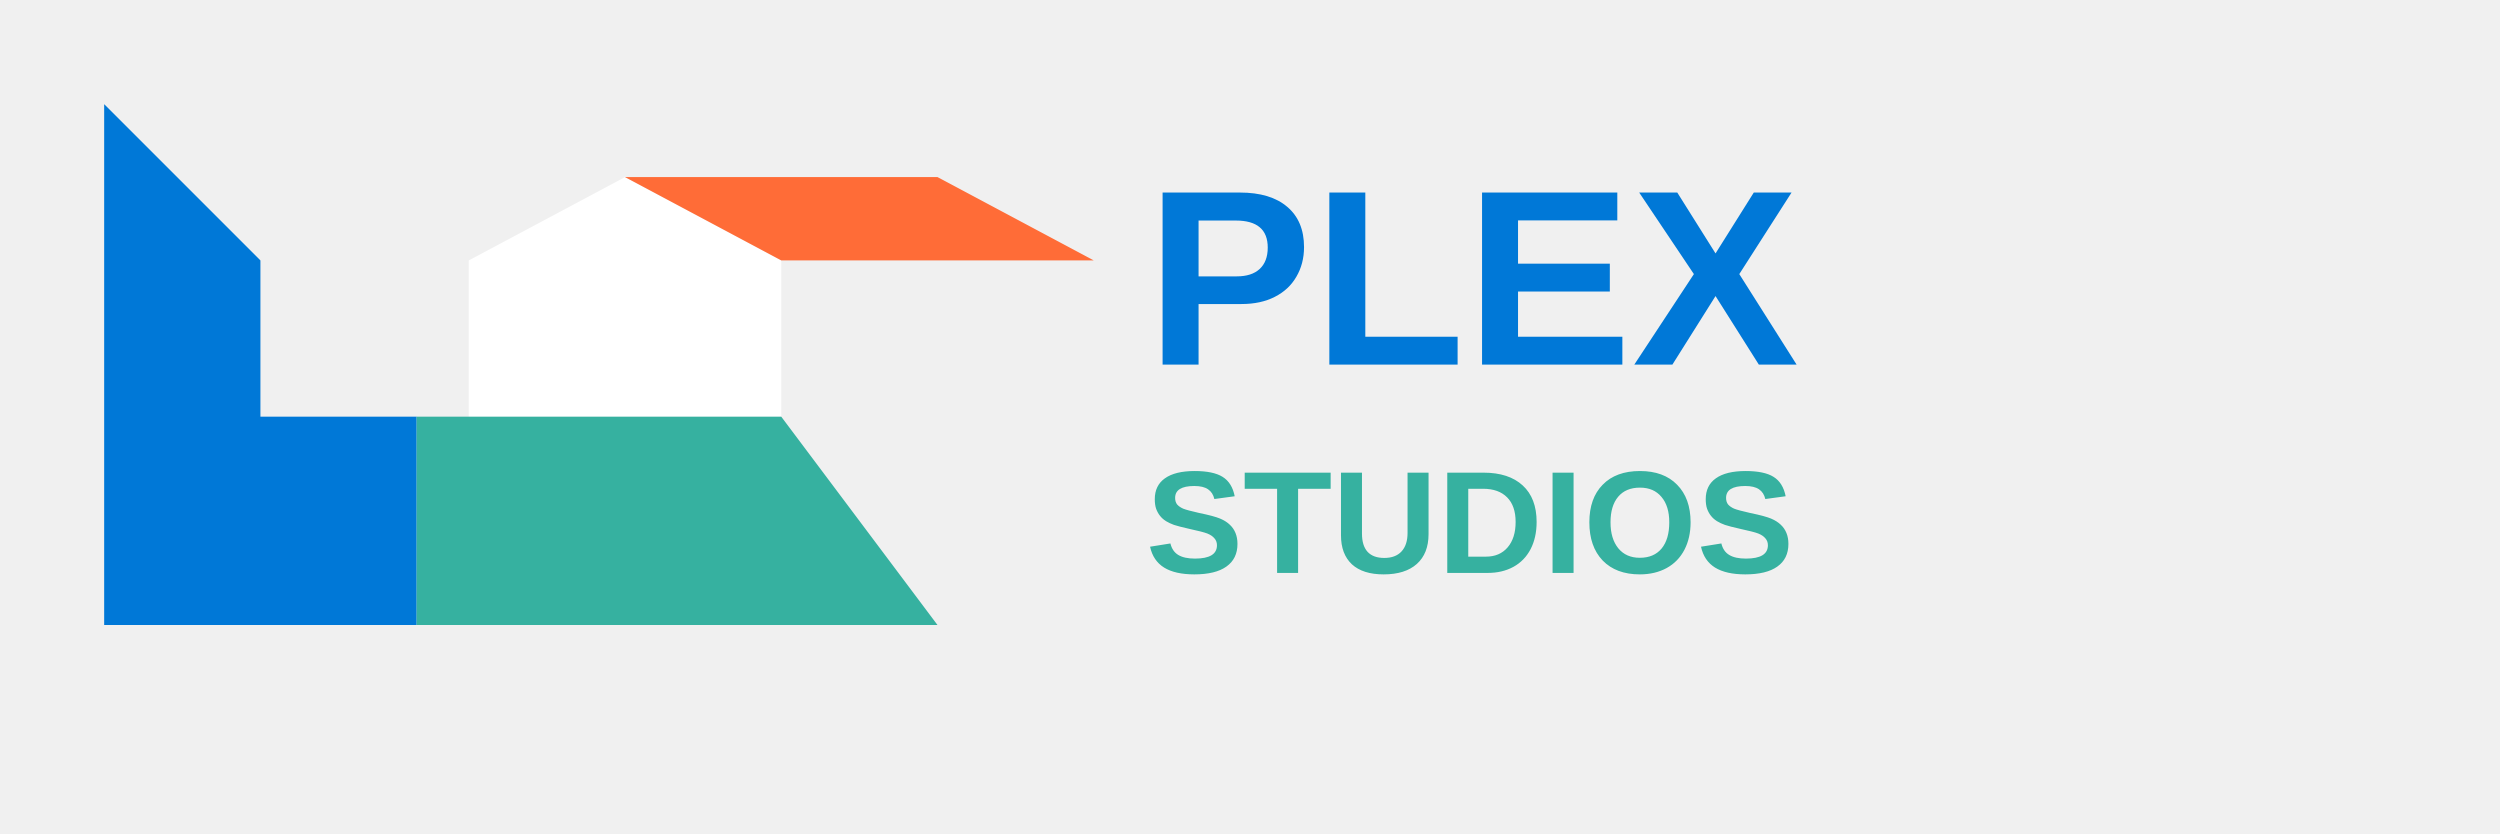
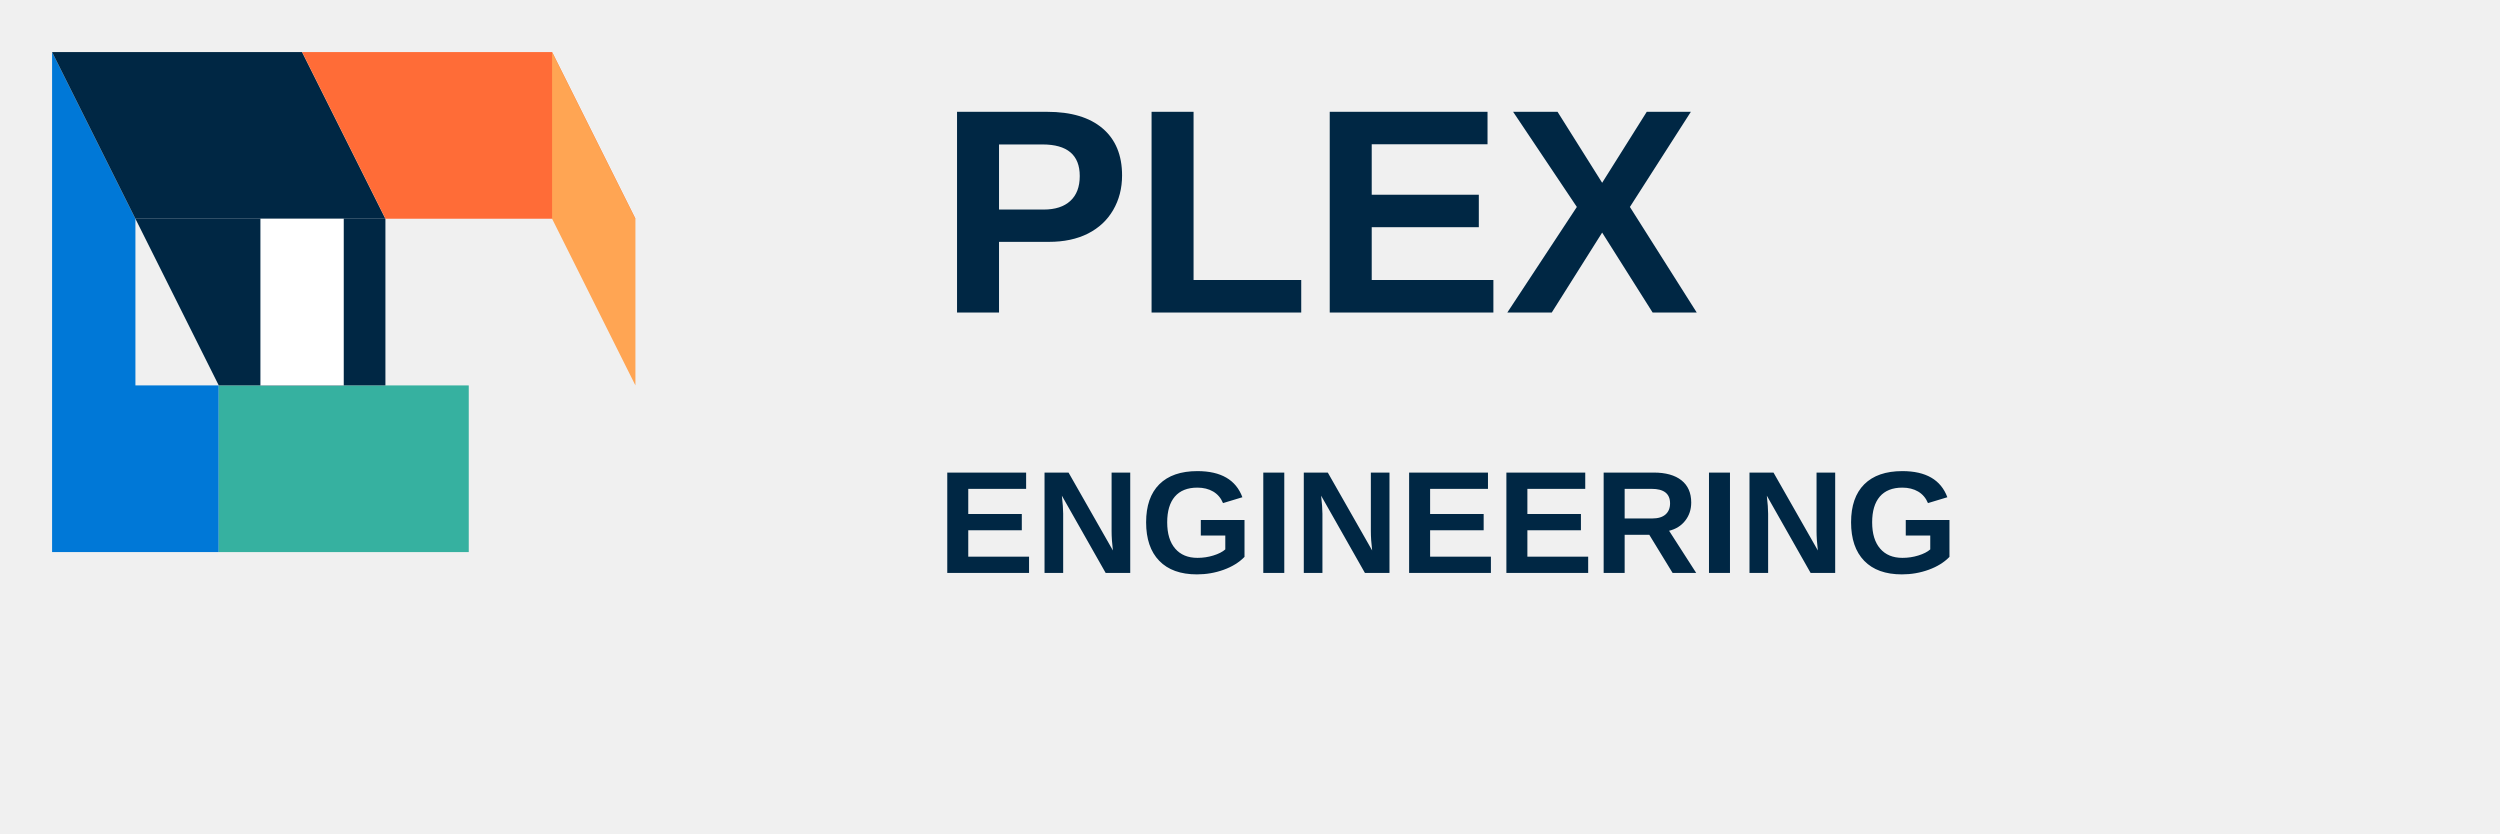
- <svg xmlns="http://www.w3.org/2000/svg" width="240" height="80" viewBox="0 0 240 80">
-   <g transform="translate(10, 0)">
-     <path d="M0,10 L0,60 L30,60 L30,40 L15,40 L15,25 Z" fill="#0078D7" />
-     <path d="M35,25 L50,17 L65,25 L65,40 L50,48 L35,40 Z" fill="white" />
-     <path d="M50,17 L80,17 L95,25 L65,25 Z" fill="#FF6C37" />
-     <path d="M30,40 L30,60 L80,60 L65,40 Z" fill="#36B1A0" />
-     <text x="100" y="35" font-family="Arial, sans-serif" font-weight="700" font-size="24" fill="#0078D7">PLEX</text>
-     <text x="100" y="55" font-family="Arial, sans-serif" font-weight="600" font-size="14" fill="#36B1A0">STUDIOS</text>
+ <svg xmlns="http://www.w3.org/2000/svg" width="480" height="160" viewBox="0 0 480 160">
+   <g transform="translate(10, 10) scale(0.8)">
+     <path d="M0,0 L0,120 L40,120 L40,80 L20,80 L20,40 Z" fill="#0078D7" />
+     <path d="M0,0 L60,0 L80,40 L20,40 Z" fill="#002744" />
+     <path d="M60,0 L120,0 L140,40 L80,40 Z" fill="#FF6C37" />
+     <path d="M120,0 L140,40 L140,80 L120,40 Z" fill="#FFA553" />
+     <path d="M40,80 L100,80 L100,120 L40,120 Z" fill="#36B1A0" />
+     <path d="M20,40 L80,40 L80,80 L40,80 L20,40 Z" fill="#002744" />
+     <path d="M50,40 L70,40 L70,80 L50,80 Z" fill="white" />
+   </g>
+   <g transform="translate(180, 60)">
+     <text font-family="Arial, sans-serif" font-weight="900" font-size="56" fill="#002744">PLEX</text>
+     <text y="50" font-family="Arial, sans-serif" font-weight="700" font-size="28" fill="#002744">ENGINEERING</text>
  </g>
</svg>
